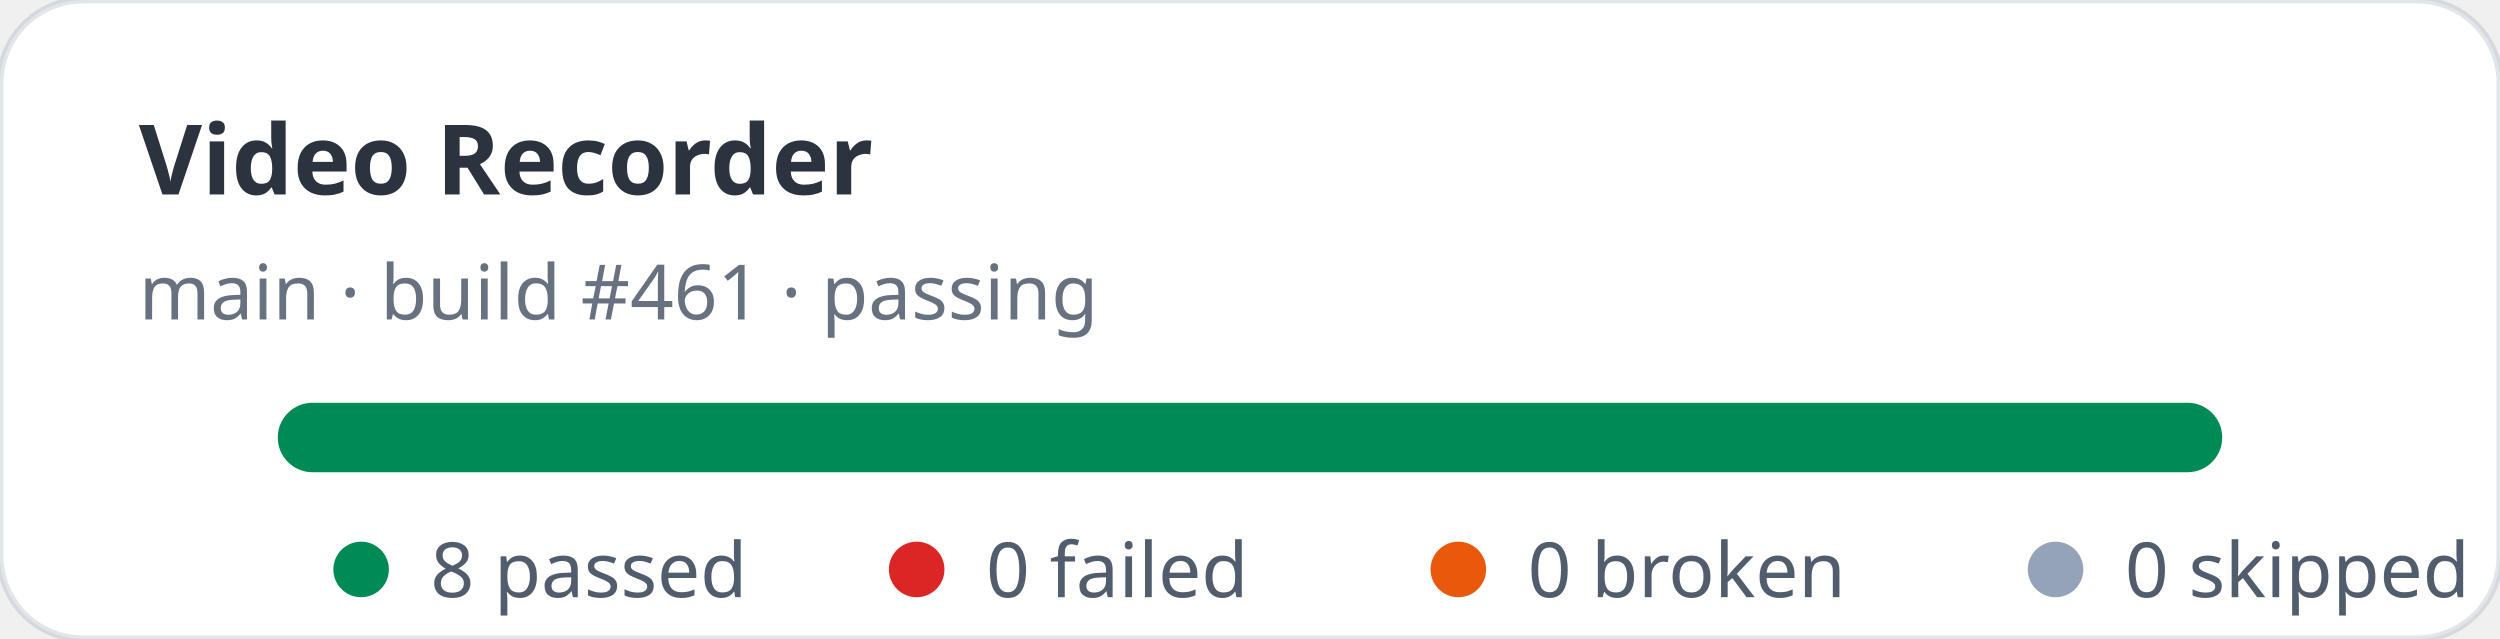
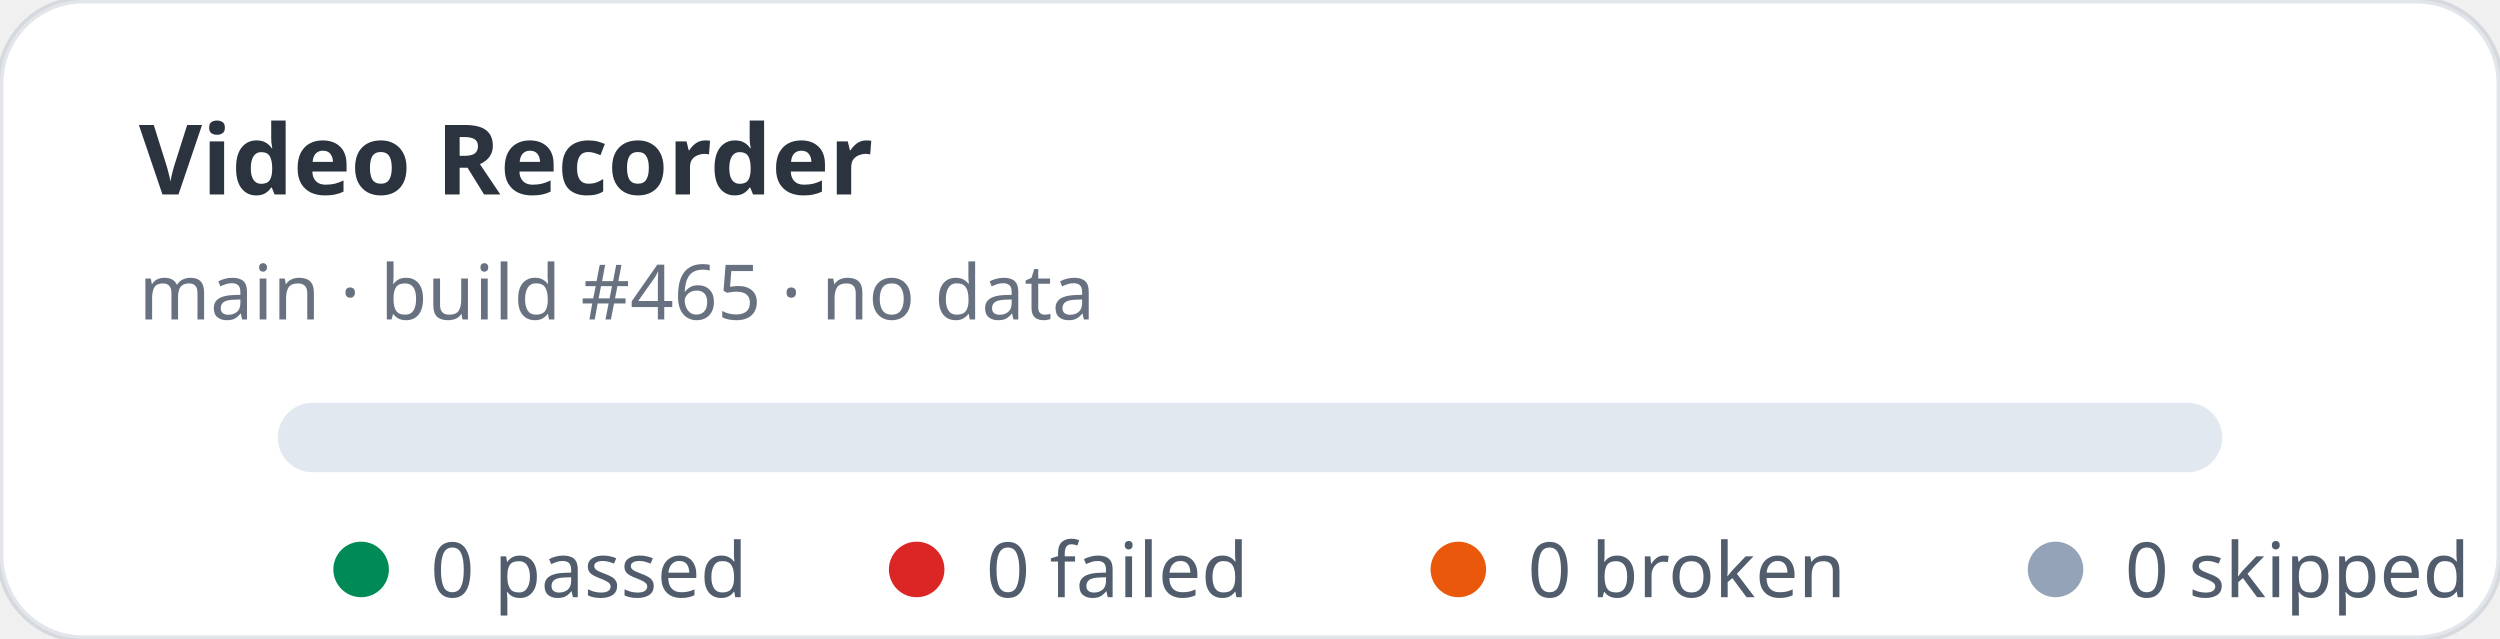
- <svg xmlns="http://www.w3.org/2000/svg" width="360" height="92" viewBox="0 0 360 92" role="img" aria-label="Video Recorder stats: 8 passed, 0 failed">
+ <svg xmlns="http://www.w3.org/2000/svg" width="360" height="92" viewBox="0 0 360 92" role="img" aria-label="Video Recorder stats: 0 passed, 0 failed">
  <rect width="360" height="92" rx="12" fill="#ffffff" stroke="rgba(11,48,86,0.12)" />
  <text x="20" y="28" fill="rgba(1,10,24,0.83)" font-family="ui-sans-serif,system-ui,sans-serif" font-size="14" font-weight="700">Video Recorder</text>
-   <text x="20" y="46" fill="rgba(2,19,44,0.6)" font-family="ui-sans-serif,system-ui,sans-serif" font-size="11">main · build #461 · passing</text>
+   <text x="20" y="46" fill="rgba(2,19,44,0.6)" font-family="ui-sans-serif,system-ui,sans-serif" font-size="11">main · build #465 · no data</text>
  <rect x="40" y="58" width="280" height="10" rx="5" fill="#e2e8f0" />
-   <rect x="40" y="58" width="280" height="10" rx="5" fill="#008a56" />
  <g font-family="ui-sans-serif,system-ui,sans-serif" font-size="11" fill="rgba(1,18,40,0.68)">
    <circle cx="52" cy="82" r="4" fill="#008a56" />
-     <text x="62" y="86">8 passed</text>
+     <text x="62" y="86">0 passed</text>
    <circle cx="132" cy="82" r="4" fill="#dc2626" />
    <text x="142" y="86">0 failed</text>
    <circle cx="210" cy="82" r="4" fill="#ea580c" />
    <text x="220" y="86">0 broken</text>
    <circle cx="296" cy="82" r="4" fill="#94a3b8" />
    <text x="306" y="86">0 skipped</text>
  </g>
</svg>
